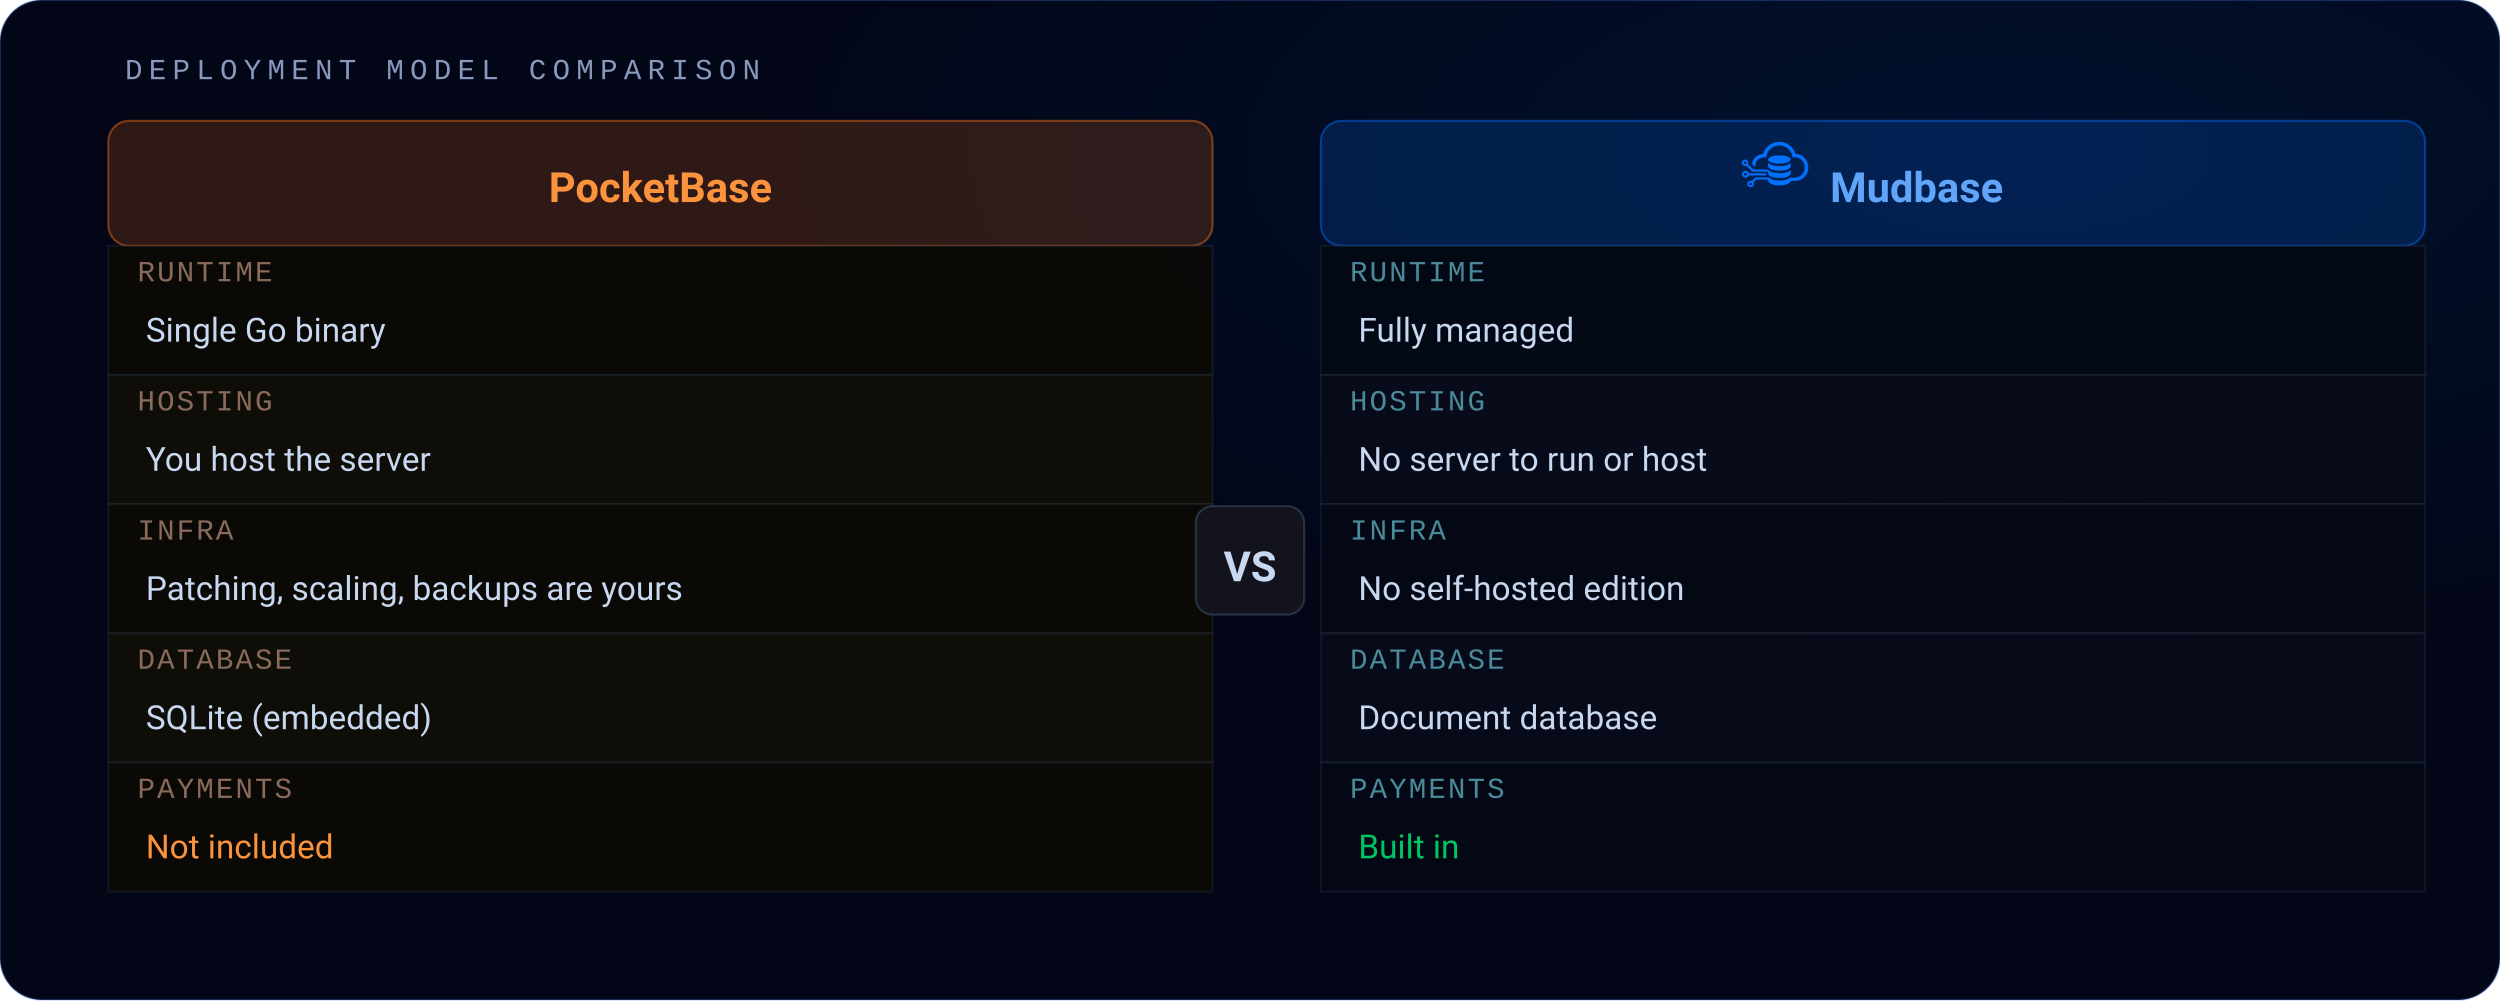
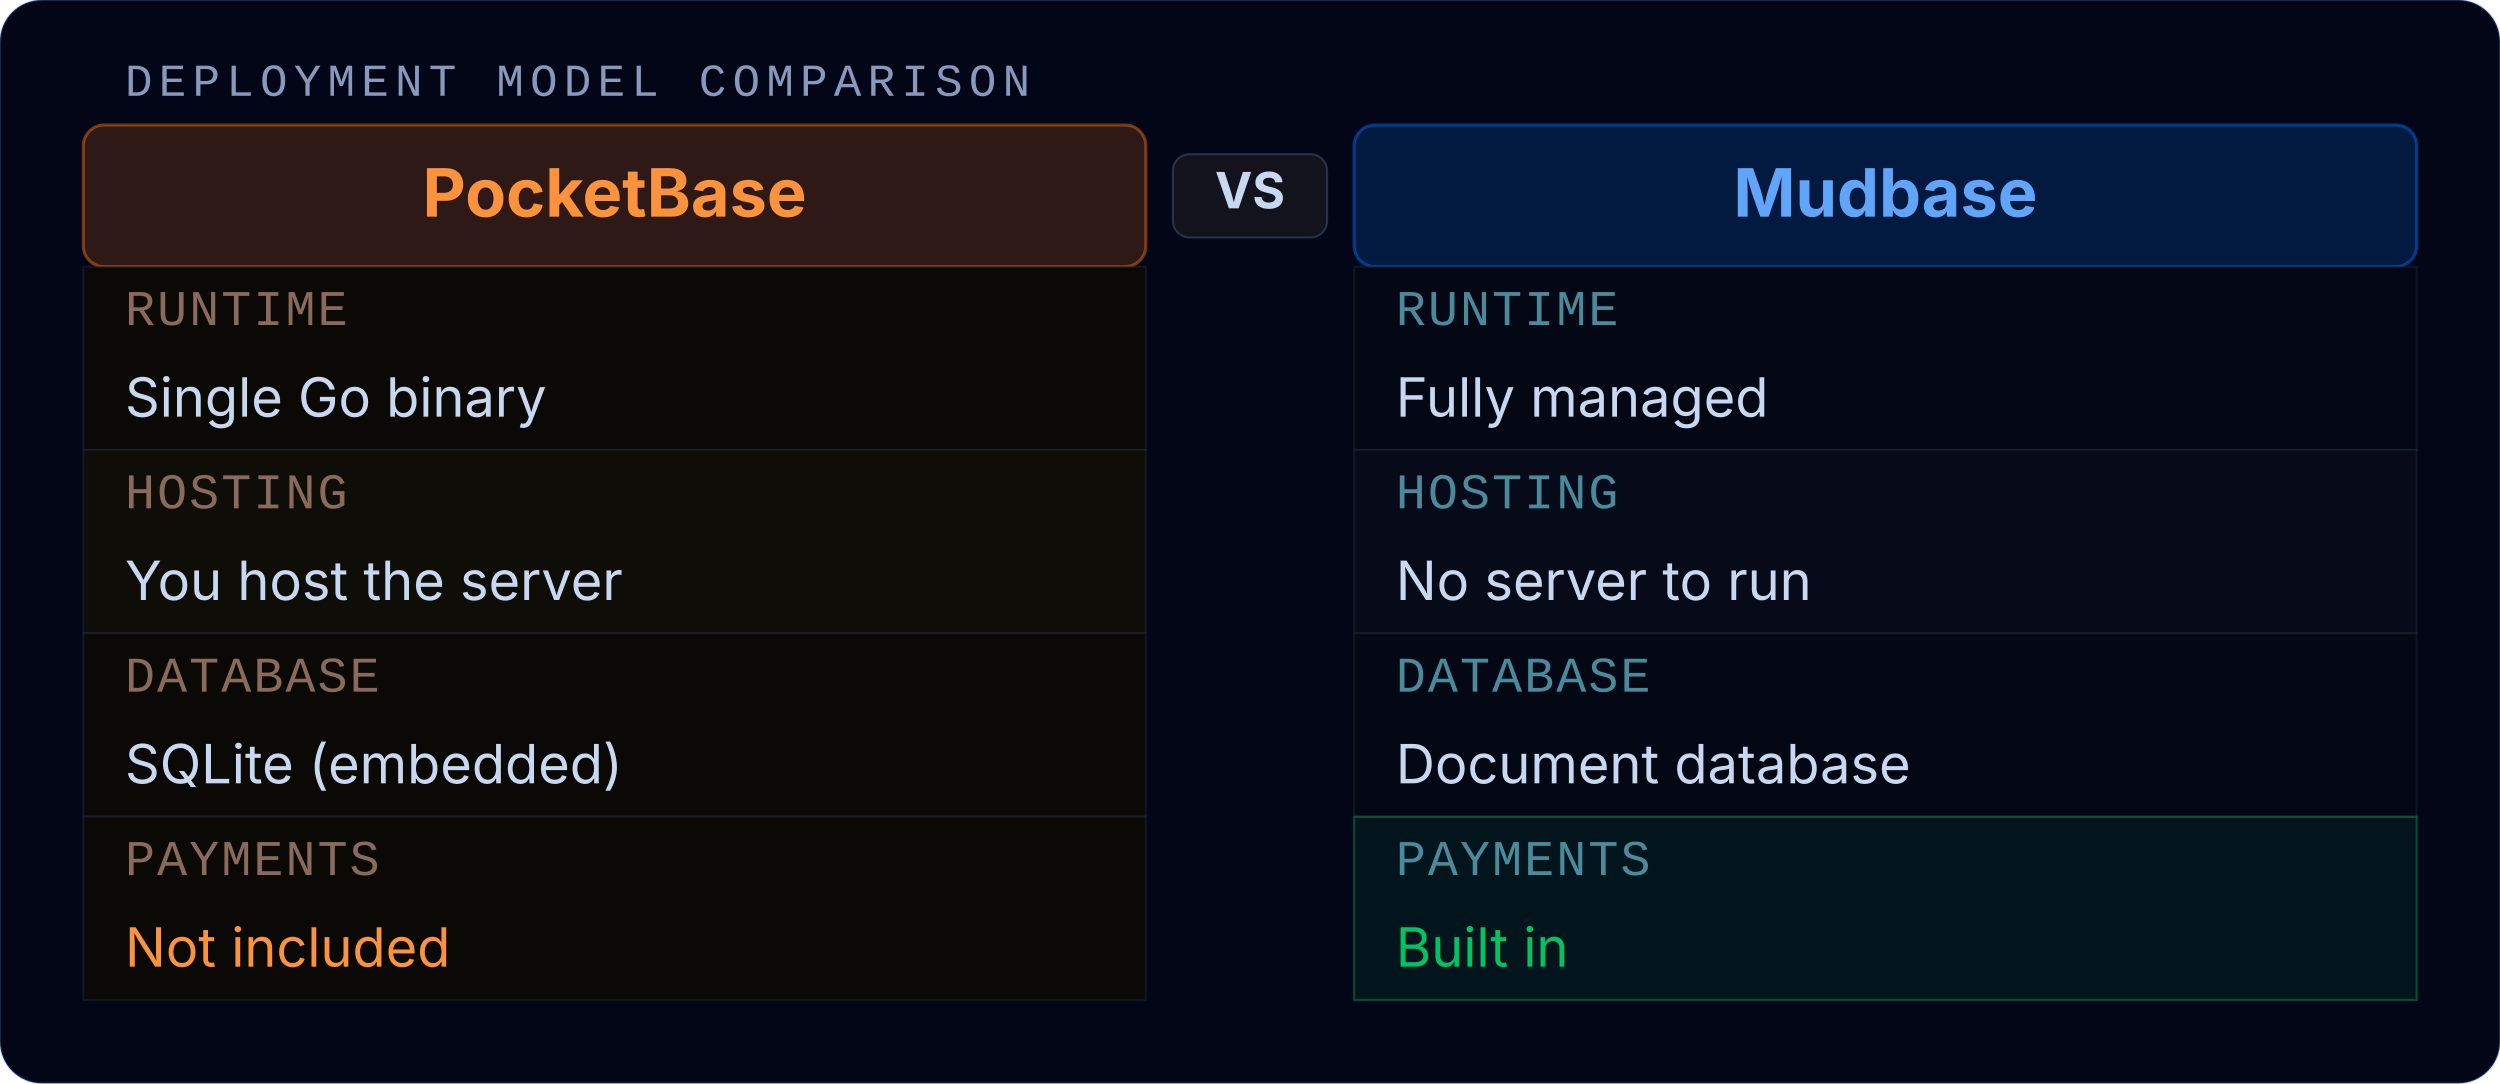
- <svg xmlns="http://www.w3.org/2000/svg" viewBox="0 0 1200 480" width="1200" height="480" role="img" aria-label="Deployment model comparison: PocketBase as a single self-hosted binary on one machine versus Mudbase as a managed multi-region cloud backend.">
-   <defs>
-     <symbol id="mb-glyph" viewBox="4 82 508 347">
-       <g fill="#0071FE" fill-rule="evenodd">
-         <path d="M511.62,279.59C511.56,281.50 511.89,285.08 511.26,289.63C510.63,294.18 509.09,302.10 507.84,306.90C506.58,311.70 505.05,315.18 503.74,318.43C502.43,321.68 501.91,322.98 499.97,326.41C498.03,329.85 494.04,336.13 492.10,339.04C490.15,341.95 490.18,341.72 488.30,343.87C486.43,346.01 483.48,349.33 480.83,351.89C478.18,354.45 475.80,356.71 472.40,359.22C469.01,361.72 463.77,364.96 460.47,366.91C457.18,368.86 455.50,369.65 452.63,370.94C449.75,372.23 447.02,373.44 443.22,374.66C439.42,375.88 435.64,377.32 429.83,378.26C424.02,379.20 416.66,379.98 408.36,380.31C400.07,380.63 385.09,379.98 380.04,380.23C374.99,380.47 378.73,380.88 378.07,381.76C377.41,382.64 376.98,384.08 376.08,385.51C375.18,386.95 373.85,388.96 372.68,390.37C371.51,391.78 370.36,392.82 369.04,393.98C367.72,395.13 366.65,396.05 364.74,397.30C362.83,398.56 359.62,400.41 357.57,401.51C355.53,402.61 355.27,402.81 352.45,403.89C349.63,404.97 345.03,406.70 340.65,407.97C336.27,409.23 330.12,410.69 326.17,411.49C322.21,412.28 320.52,412.36 316.92,412.74C313.33,413.11 308.67,413.55 304.58,413.74C300.49,413.94 296.70,413.90 292.38,413.89C288.05,413.88 282.97,413.88 278.64,413.68C274.30,413.48 269.71,413.04 266.37,412.69C263.02,412.35 262.55,412.41 258.58,411.61C254.62,410.80 246.61,408.95 242.58,407.86C238.54,406.77 237.18,406.19 234.37,405.07C231.56,403.94 228.11,402.35 225.71,401.10C223.31,399.86 221.69,398.81 219.97,397.59C218.25,396.37 216.77,395.06 215.40,393.78C214.04,392.50 212.97,391.47 211.78,389.90C210.60,388.34 209.06,386.25 208.28,384.40C207.51,382.56 207.45,381.17 207.11,378.81C206.78,376.45 206.62,371.84 206.30,370.26C205.99,368.68 205.79,369.54 205.22,369.34C204.65,369.14 216.51,369.04 202.87,369.05C189.23,369.06 137.76,369.29 123.37,369.39C108.99,369.48 118.02,369.51 116.55,369.63C115.08,369.74 115.28,369.72 114.54,370.10C113.80,370.48 113.15,370.94 112.09,371.91C111.04,372.87 111.13,372.69 108.22,375.91C105.30,379.12 96.91,388.28 94.61,391.17C92.31,394.06 94.09,391.81 94.44,393.26C94.78,394.71 96.26,398.10 96.68,399.88C97.11,401.66 97.08,402.30 96.99,403.94C96.89,405.57 96.65,407.70 96.11,409.67C95.56,411.64 94.74,413.99 93.72,415.78C92.70,417.57 91.07,419.23 89.99,420.43C88.91,421.62 88.66,421.96 87.26,422.94C85.85,423.93 82.85,425.66 81.54,426.35C80.23,427.04 80.77,426.88 79.40,427.09C78.03,427.30 75.50,427.59 73.34,427.62C71.17,427.65 68.03,427.47 66.42,427.27C64.81,427.07 65.13,427.10 63.66,426.40C62.19,425.71 59.24,424.24 57.58,423.10C55.93,421.97 54.94,420.90 53.72,419.60C52.50,418.29 51.35,417.34 50.27,415.29C49.19,413.25 47.84,409.37 47.24,407.32C46.64,405.28 46.50,404.94 46.66,403.02C46.82,401.10 47.62,397.75 48.21,395.78C48.81,393.80 49.27,392.69 50.22,391.15C51.16,389.61 52.74,387.78 53.86,386.55C54.99,385.32 55.45,384.83 56.95,383.76C58.45,382.70 61.47,380.93 62.87,380.19C64.28,379.45 63.51,379.53 65.39,379.32C67.26,379.12 71.44,378.89 74.11,378.97C76.78,379.05 79.93,379.75 81.40,379.82C82.86,379.88 82.22,379.82 82.92,379.36C83.63,378.91 82.05,380.80 85.64,377.08C89.23,373.35 100.48,360.82 104.45,357.01C108.42,353.21 92.00,354.95 109.44,354.25C126.88,353.55 192.09,352.93 209.10,352.83C226.11,352.74 209.91,352.64 211.50,353.69C213.08,354.75 216.45,357.62 218.64,359.17C220.83,360.73 222.41,361.77 224.66,363.03C226.91,364.28 229.01,365.38 232.13,366.68C235.25,367.98 240.40,369.91 243.37,370.82C246.33,371.73 248.21,371.70 249.92,372.14C251.64,372.57 251.71,372.94 253.64,373.42C255.57,373.91 257.07,374.41 261.52,375.05C265.96,375.69 274.93,376.81 280.30,377.25C285.67,377.69 288.93,377.76 293.75,377.71C298.57,377.66 303.89,377.42 309.24,376.93C314.60,376.45 320.30,375.84 325.87,374.81C331.44,373.78 338.10,372.06 342.68,370.75C347.27,369.43 350.35,368.16 353.37,366.93C356.39,365.70 358.41,364.66 360.81,363.38C363.22,362.09 366.17,360.34 367.79,359.23C369.42,358.13 369.34,357.61 370.57,356.75C371.79,355.90 368.63,354.40 375.16,354.09C381.68,353.78 402.82,354.89 409.72,354.90C416.62,354.90 413.16,354.68 416.55,354.11C419.95,353.55 426.20,352.57 430.09,351.53C433.98,350.48 437.01,349.09 439.89,347.83C442.77,346.56 445.09,345.26 447.36,343.93C449.64,342.59 451.70,341.14 453.52,339.83C455.34,338.53 456.31,337.89 458.29,336.10C460.26,334.30 463.56,331.01 465.38,329.06C467.20,327.11 467.94,326.12 469.21,324.40C470.49,322.67 471.72,320.91 473.03,318.72C474.34,316.52 475.73,314.19 477.06,311.24C478.38,308.30 479.74,305.72 480.97,301.03C482.19,296.34 483.83,288.11 484.41,283.10C484.99,278.09 485.09,276.21 484.46,270.99C483.84,265.77 481.93,256.53 480.65,251.79C479.37,247.05 477.93,245.03 476.76,242.55C475.59,240.08 474.89,238.98 473.64,236.92C472.39,234.86 470.56,232.02 469.26,230.18C467.96,228.34 467.60,227.80 465.83,225.86C464.06,223.92 461.69,221.12 458.64,218.55C455.59,215.97 450.66,212.45 447.52,210.42C444.38,208.39 442.60,207.63 439.80,206.38C437.01,205.14 434.58,203.96 430.74,202.95C426.91,201.93 422.98,200.82 416.79,200.28C410.61,199.74 397.85,199.89 393.63,199.71C389.42,199.52 392.06,199.51 391.51,199.17C390.97,198.84 390.68,198.34 390.34,197.72C390.01,197.09 389.91,197.57 389.51,195.43C389.11,193.29 388.41,187.50 387.93,184.88C387.45,182.25 387.44,182.23 386.63,179.68C385.82,177.14 384.15,172.31 383.08,169.61C382.01,166.91 381.47,165.84 380.22,163.47C378.97,161.10 376.88,157.48 375.57,155.36C374.27,153.25 373.58,152.38 372.40,150.79C371.22,149.20 370.33,147.88 368.50,145.81C366.67,143.74 363.95,140.80 361.43,138.38C358.91,135.96 356.13,133.45 353.40,131.29C350.66,129.13 347.67,127.11 345.02,125.42C342.37,123.74 340.03,122.49 337.50,121.18C334.98,119.88 333.77,119.04 329.87,117.57C325.97,116.10 319.46,113.61 314.08,112.35C308.71,111.10 301.89,110.48 297.64,110.05C293.39,109.62 293.00,109.46 288.57,109.77C284.14,110.07 275.09,111.27 271.07,111.88C267.05,112.49 266.99,112.70 264.48,113.41C261.96,114.13 259.09,114.99 256.00,116.19C252.90,117.38 248.92,119.10 245.90,120.58C242.88,122.06 239.92,123.88 237.88,125.07C235.85,126.26 236.00,126.02 233.68,127.74C231.36,129.47 227.52,132.12 223.97,135.41C220.42,138.69 215.59,143.53 212.37,147.43C209.14,151.33 206.57,155.67 204.63,158.82C202.70,161.97 202.10,163.32 200.77,166.33C199.44,169.33 197.92,172.65 196.66,176.84C195.39,181.04 193.90,188.11 193.19,191.51C192.49,194.90 192.71,195.96 192.41,197.22C192.11,198.48 191.96,198.63 191.39,199.07C190.81,199.52 191.64,199.71 188.95,199.89C186.26,200.07 180.13,199.77 175.24,200.17C170.35,200.57 164.39,201.27 159.61,202.30C154.82,203.33 150.13,204.98 146.53,206.35C142.94,207.71 140.29,209.25 138.06,210.50C135.83,211.75 134.58,212.85 133.17,213.86C131.76,214.87 131.18,215.13 129.61,216.55C128.05,217.97 125.75,220.10 123.80,222.37C121.86,224.63 119.58,227.63 117.94,230.13C116.29,232.63 115.15,234.74 113.93,237.36C112.70,239.99 111.62,242.01 110.56,245.87C109.50,249.73 108.22,255.78 107.59,260.53C106.97,265.29 107.05,271.98 106.82,274.39C106.60,276.79 106.49,274.89 106.23,274.97C105.98,275.06 105.82,275.25 105.26,274.91C104.71,274.57 104.81,275.00 102.89,272.92C100.97,270.84 96.77,265.69 93.77,262.42C90.77,259.15 86.58,255.21 84.88,253.30C83.19,251.40 83.87,251.72 83.59,250.98C83.30,250.24 83.05,250.40 83.17,248.87C83.29,247.33 83.52,244.91 84.30,241.74C85.09,238.57 86.67,233.21 87.90,229.84C89.14,226.47 90.51,223.87 91.71,221.53C92.91,219.19 93.66,217.97 95.11,215.80C96.57,213.63 98.64,210.75 100.44,208.50C102.24,206.26 103.62,204.58 105.89,202.33C108.17,200.08 111.91,196.83 114.07,195.01C116.23,193.18 116.15,193.13 118.84,191.40C121.53,189.68 126.97,186.39 130.22,184.66C133.47,182.93 134.88,182.30 138.35,181.04C141.81,179.77 147.77,177.98 151.01,177.08C154.25,176.17 155.41,175.98 157.79,175.61C160.17,175.24 163.69,175.13 165.29,174.86C166.89,174.58 166.82,174.41 167.40,173.96C167.98,173.52 168.31,173.33 168.76,172.19C169.20,171.06 169.42,168.90 170.07,167.14C170.73,165.38 172.05,163.20 172.69,161.63C173.33,160.06 172.44,160.80 173.92,157.73C175.40,154.67 178.94,147.57 181.56,143.25C184.17,138.92 186.44,135.73 189.61,131.79C192.77,127.86 196.73,123.42 200.55,119.61C204.37,115.80 208.60,112.06 212.52,108.96C216.44,105.85 219.98,103.44 224.05,100.99C228.11,98.53 233.28,95.96 236.90,94.22C240.53,92.47 242.47,91.72 245.80,90.49C249.13,89.25 251.79,88.04 256.87,86.81C261.96,85.58 271.83,83.82 276.32,83.13C280.80,82.43 279.23,82.68 283.80,82.63C288.36,82.59 297.85,82.40 303.70,82.86C309.55,83.33 315.24,84.76 318.89,85.42C322.54,86.08 322.62,85.99 325.60,86.84C328.58,87.69 333.49,89.30 336.78,90.53C340.07,91.76 341.89,92.50 345.34,94.22C348.79,95.94 353.59,98.45 357.48,100.83C361.37,103.21 364.46,105.11 368.68,108.50C372.91,111.90 379.18,117.64 382.83,121.23C386.49,124.82 388.12,127.00 390.62,130.07C393.11,133.14 395.25,135.66 397.79,139.64C400.33,143.62 403.89,150.18 405.86,153.95C407.83,157.73 408.58,159.52 409.64,162.30C410.69,165.08 411.53,168.91 412.18,170.63C412.84,172.35 413.04,172.13 413.58,172.60C414.13,173.08 412.63,172.99 415.47,173.47C418.30,173.94 427.01,174.89 430.60,175.46C434.19,176.04 434.57,176.22 437.01,176.93C439.45,177.63 442.35,178.56 445.25,179.69C448.15,180.81 451.68,182.36 454.39,183.67C457.09,184.99 459.11,186.14 461.48,187.58C463.85,189.03 466.05,190.47 468.59,192.35C471.12,194.23 474.05,196.49 476.69,198.88C479.32,201.26 482.46,204.54 484.42,206.65C486.37,208.75 486.50,208.92 488.43,211.51C490.37,214.09 494.11,219.20 496.03,222.16C497.95,225.11 498.66,226.65 499.96,229.23C501.26,231.80 502.56,234.44 503.83,237.61C505.09,240.78 506.57,244.81 507.54,248.28C508.51,251.74 509.01,255.13 509.65,258.41C510.29,261.70 511.05,264.73 511.38,268.01C511.70,271.29 511.58,276.19 511.62,278.12C511.66,280.05 511.67,277.67 511.62,279.59ZM290.95,357.63C288.98,357.60 285.00,357.84 279.27,357.44C273.55,357.04 263.08,356.19 256.59,355.22C250.11,354.24 244.79,352.83 240.34,351.60C235.89,350.36 232.89,349.07 229.88,347.81C226.87,346.55 224.55,345.33 222.27,344.05C219.98,342.77 217.84,341.37 216.17,340.14C214.51,338.91 213.60,338.15 212.27,336.67C210.94,335.19 209.20,333.41 208.18,331.26C207.16,329.11 206.55,327.12 206.15,323.79C205.75,320.46 205.95,313.55 205.79,311.27C205.64,308.99 205.51,310.38 205.23,310.09C204.94,309.79 220.05,309.62 204.07,309.49C188.10,309.36 128.13,309.38 109.38,309.29C90.63,309.20 95.26,309.09 91.57,308.97C87.89,308.84 88.62,308.78 87.27,308.54C85.93,308.30 84.82,308.35 83.51,307.55C82.21,306.75 82.15,306.58 79.43,303.76C76.71,300.94 73.57,296.93 67.17,290.64C60.78,284.35 45.76,270.25 41.04,266.02C36.32,261.80 40.69,265.31 38.87,265.29C37.05,265.27 32.80,265.92 30.13,265.91C27.46,265.89 25.33,266.00 22.86,265.20C20.39,264.41 17.15,262.33 15.30,261.13C13.46,259.94 12.93,259.28 11.78,258.03C10.63,256.79 9.39,255.44 8.40,253.67C7.40,251.89 6.34,249.14 5.80,247.38C5.27,245.63 5.22,244.87 5.18,243.12C5.14,241.37 5.05,239.12 5.57,236.88C6.09,234.65 7.22,231.70 8.29,229.73C9.36,227.76 10.67,226.44 12.01,225.07C13.34,223.70 14.38,222.67 16.31,221.50C18.25,220.33 21.53,218.76 23.63,218.07C25.73,217.38 27.19,217.46 28.91,217.38C30.63,217.30 32.47,217.39 33.96,217.60C35.46,217.82 36.19,217.98 37.88,218.68C39.57,219.39 42.24,220.58 44.10,221.84C45.96,223.10 47.72,224.78 49.06,226.26C50.39,227.73 51.34,229.18 52.13,230.69C52.92,232.19 53.43,233.22 53.79,235.27C54.16,237.32 54.29,240.92 54.30,242.99C54.31,245.06 54.13,246.09 53.86,247.67C53.58,249.24 52.76,251.31 52.67,252.43C52.58,253.55 48.42,249.48 53.30,254.38C58.18,259.29 75.67,275.63 81.96,281.85C88.25,288.08 89.19,289.93 91.06,291.76C92.92,293.58 74.24,292.59 93.14,292.80C112.04,293.00 185.51,292.75 204.44,292.98C223.38,293.21 205.58,293.09 206.75,294.18C207.93,295.28 209.91,297.97 211.50,299.56C213.10,301.15 213.62,301.98 216.34,303.72C219.06,305.46 224.31,308.33 227.82,309.99C231.32,311.65 232.14,312.19 237.38,313.68C242.61,315.18 252.61,317.75 259.23,318.96C265.85,320.18 272.97,320.59 277.10,320.97C281.22,321.35 279.78,321.19 283.98,321.24C288.18,321.29 297.98,321.32 302.30,321.25C306.63,321.17 305.92,321.17 309.95,320.78C313.98,320.39 320.73,319.87 326.48,318.91C332.23,317.95 339.56,316.33 344.46,315.02C349.36,313.71 352.66,312.34 355.86,311.05C359.06,309.75 360.98,308.81 363.68,307.24C366.38,305.67 370.06,303.11 372.06,301.63C374.06,300.15 374.85,298.94 375.67,298.36C376.50,297.79 377.03,298.17 377.03,298.17C377.03,298.17 377.71,297.06 377.83,300.26C377.95,303.46 377.94,312.88 377.76,317.37C377.59,321.86 377.20,325.00 376.77,327.21C376.34,329.42 375.85,329.46 375.17,330.61C374.48,331.75 374.28,332.43 372.65,334.09C371.03,335.76 367.48,338.94 365.41,340.59C363.33,342.25 362.35,342.85 360.20,344.01C358.05,345.17 355.82,346.26 352.51,347.58C349.20,348.89 345.26,350.56 340.35,351.91C335.43,353.27 331.24,354.76 323.02,355.71C314.81,356.66 296.41,357.31 291.06,357.63C285.72,357.95 292.91,357.66 290.95,357.63ZM296.07,247.75C294.61,247.75 292.93,248.04 287.41,247.77C281.88,247.51 270.00,246.92 262.92,246.15C255.84,245.38 249.87,244.17 244.92,243.14C239.97,242.11 237.25,241.32 233.23,239.96C229.21,238.60 223.79,236.37 220.81,235.00C217.83,233.63 216.95,232.84 215.33,231.73C213.72,230.62 212.27,229.40 211.10,228.33C209.94,227.27 209.16,226.42 208.34,225.35C207.52,224.27 206.78,223.14 206.19,221.87C205.60,220.61 205.02,218.78 204.81,217.76C204.61,216.74 204.67,216.71 204.94,215.75C205.21,214.79 205.82,213.14 206.42,211.98C207.01,210.83 207.49,210.03 208.51,208.82C209.52,207.60 210.48,206.31 212.51,204.70C214.54,203.08 217.81,200.72 220.68,199.12C223.56,197.52 226.41,196.36 229.77,195.08C233.13,193.79 236.34,192.57 240.84,191.41C245.35,190.24 252.09,188.88 256.78,188.10C261.48,187.31 263.76,187.04 269.01,186.69C274.26,186.33 283.12,186.09 288.26,185.97C293.40,185.85 294.23,185.83 299.86,185.99C305.48,186.14 316.70,186.48 322.03,186.91C327.36,187.35 328.06,187.81 331.86,188.58C335.65,189.35 340.67,190.31 344.79,191.52C348.92,192.73 353.52,194.58 356.59,195.85C359.66,197.11 361.21,197.98 363.20,199.11C365.19,200.24 366.93,201.38 368.55,202.64C370.16,203.90 371.64,205.24 372.90,206.67C374.15,208.10 375.39,209.96 376.09,211.23C376.78,212.49 376.90,213.14 377.07,214.24C377.25,215.34 377.22,216.77 377.14,217.83C377.05,218.89 377.41,219.08 376.56,220.62C375.71,222.17 373.87,225.14 372.04,227.10C370.20,229.06 367.48,231.00 365.56,232.37C363.64,233.74 362.52,234.32 360.51,235.32C358.50,236.33 356.88,237.18 353.47,238.41C350.06,239.64 345.00,241.48 340.04,242.73C335.08,243.98 328.59,245.19 323.73,245.91C318.86,246.64 315.45,246.77 310.86,247.07C306.27,247.38 298.65,247.63 296.19,247.75C293.72,247.86 297.54,247.74 296.07,247.75ZM297.08,301.75C294.14,301.70 286.18,301.86 279.56,301.48C272.94,301.10 264.12,300.44 257.37,299.44C250.62,298.45 243.81,296.75 239.04,295.52C234.28,294.28 231.95,293.30 228.78,292.03C225.61,290.76 222.65,289.47 220.03,287.91C217.40,286.35 214.60,283.94 213.04,282.65C211.48,281.36 211.49,281.14 210.67,280.15C209.84,279.16 208.79,278.04 208.09,276.72C207.40,275.39 206.86,274.24 206.48,272.21C206.10,270.17 205.92,268.93 205.82,264.50C205.71,260.07 205.81,249.11 205.86,245.65C205.91,242.18 205.93,244.12 206.12,243.69C206.32,243.25 207.00,243.05 207.00,243.05C207.00,243.05 208.45,243.68 209.30,244.38C210.16,245.09 211.03,246.31 212.15,247.29C213.27,248.28 214.36,249.20 216.02,250.30C217.67,251.39 219.69,252.63 222.09,253.84C224.50,255.06 227.15,256.33 230.47,257.59C233.79,258.85 236.90,260.12 242.03,261.41C247.15,262.70 254.94,264.41 261.22,265.34C267.49,266.26 274.53,266.66 279.69,266.98C284.84,267.31 287.81,267.28 292.13,267.27C296.45,267.26 300.46,267.22 305.61,266.92C310.76,266.61 316.79,266.39 323.02,265.45C329.25,264.52 337.90,262.63 343.00,261.31C348.10,260.00 350.54,258.81 353.62,257.56C356.71,256.32 359.08,255.15 361.52,253.83C363.96,252.52 366.44,250.91 368.26,249.69C370.08,248.48 371.33,247.50 372.46,246.52C373.58,245.54 374.33,244.31 375.01,243.83C375.70,243.34 376.59,243.61 376.59,243.61C376.59,243.61 377.17,241.84 377.29,246.01C377.40,250.17 377.34,264.17 377.27,268.61C377.19,273.05 377.17,271.39 376.84,272.65C376.50,273.91 375.99,274.95 375.26,276.20C374.53,277.45 373.57,278.86 372.46,280.14C371.34,281.43 369.80,282.84 368.58,283.89C367.36,284.94 367.46,285.10 365.13,286.44C362.80,287.78 357.38,290.61 354.60,291.91C351.82,293.22 350.23,293.61 348.44,294.25C346.65,294.89 346.29,295.14 343.84,295.78C341.40,296.42 336.80,297.42 333.77,298.08C330.73,298.73 331.75,299.10 325.65,299.71C319.56,300.32 301.96,301.41 297.19,301.75C292.43,302.09 300.02,301.79 297.08,301.75ZM34.44,355.01C33.73,355.01 31.85,355.19 30.32,354.99C28.80,354.79 26.97,354.33 25.27,353.79C23.58,353.25 21.83,352.69 20.17,351.76C18.52,350.83 16.74,349.40 15.36,348.20C13.98,347.00 12.99,346.01 11.88,344.56C10.76,343.12 9.52,341.81 8.64,339.55C7.76,337.28 6.93,333.10 6.58,330.98C6.23,328.87 6.29,328.72 6.54,326.85C6.78,324.97 7.56,321.47 8.06,319.75C8.56,318.02 8.84,317.65 9.54,316.47C10.23,315.30 11.08,314.00 12.23,312.67C13.39,311.35 14.72,309.84 16.47,308.53C18.21,307.22 20.51,305.64 22.73,304.79C24.94,303.94 27.67,303.66 29.73,303.42C31.79,303.18 33.17,303.23 35.08,303.37C36.98,303.52 38.92,303.46 41.17,304.27C43.42,305.08 46.60,306.88 48.58,308.23C50.56,309.59 51.84,310.99 53.06,312.38C54.28,313.76 55.07,315.12 55.89,316.55C56.71,317.98 57.41,320.09 57.98,320.96C58.55,321.83 38.15,321.48 59.31,321.76C80.48,322.03 163.56,322.39 184.96,322.62C206.35,322.85 186.97,322.88 187.69,323.12C188.41,323.36 188.82,323.57 189.27,324.04C189.71,324.51 190.10,325.19 190.37,325.94C190.64,326.69 190.84,327.36 190.91,328.53C190.99,329.71 190.96,331.79 190.82,333.00C190.69,334.22 190.47,335.16 190.13,335.82C189.79,336.48 189.52,336.63 188.77,336.95C188.01,337.28 207.16,337.58 185.60,337.77C164.04,337.96 80.71,337.90 59.43,338.10C38.14,338.29 59.13,337.42 57.89,338.95C56.64,340.47 53.84,345.15 51.94,347.25C50.04,349.35 48.34,350.45 46.48,351.54C44.62,352.64 42.76,353.26 40.77,353.84C38.79,354.41 35.61,354.80 34.55,354.99C33.49,355.19 35.14,355.01 34.44,355.01ZM33.03,339.47C33.77,339.23 36.04,338.79 37.36,338.05C38.69,337.31 40.16,336.03 40.98,335.05C41.81,334.06 42.05,333.41 42.31,332.12C42.57,330.83 42.64,328.68 42.53,327.29C42.42,325.90 42.42,325.00 41.66,323.77C40.91,322.55 39.27,320.80 38.00,319.94C36.74,319.08 35.22,318.85 34.07,318.62C32.93,318.39 32.26,318.37 31.12,318.56C29.98,318.76 28.43,319.04 27.22,319.79C26.02,320.54 24.59,322.20 23.88,323.07C23.16,323.94 23.24,323.96 22.94,325.00C22.64,326.05 22.06,327.86 22.10,329.33C22.14,330.81 22.71,332.69 23.19,333.87C23.68,335.05 24.14,335.63 25.03,336.41C25.91,337.19 27.46,338.06 28.49,338.57C29.52,339.08 30.49,339.31 31.23,339.46C31.97,339.61 32.62,339.49 32.92,339.49C33.22,339.49 32.29,339.71 33.03,339.47ZM71.97,413.22C72.43,413.13 73.59,413.08 74.62,412.69C75.66,412.30 77.16,411.72 78.18,410.87C79.20,410.01 80.10,408.76 80.74,407.55C81.38,406.35 82.06,405.06 82.03,403.64C82.00,402.22 81.20,400.40 80.53,399.03C79.87,397.66 78.98,396.23 78.04,395.40C77.10,394.57 76.00,394.33 74.89,394.05C73.78,393.77 72.53,393.67 71.38,393.71C70.24,393.76 68.95,394.02 68.00,394.32C67.06,394.62 66.61,394.55 65.70,395.51C64.78,396.47 63.17,398.76 62.52,400.09C61.88,401.42 61.69,402.23 61.81,403.49C61.93,404.76 62.60,406.42 63.26,407.68C63.92,408.94 64.77,410.21 65.75,411.06C66.74,411.91 68.15,412.41 69.17,412.77C70.18,413.13 71.40,413.14 71.87,413.22C72.33,413.29 71.51,413.30 71.97,413.22ZM31.31,251.34C31.99,251.12 34.24,250.57 35.31,250.00C36.38,249.42 36.98,248.89 37.71,247.90C38.45,246.90 39.33,245.11 39.72,244.04C40.12,242.96 40.27,242.60 40.09,241.44C39.91,240.27 39.31,238.33 38.62,237.07C37.93,235.81 36.83,234.61 35.95,233.86C35.07,233.12 34.36,232.86 33.35,232.58C32.34,232.30 31.15,232.14 29.89,232.19C28.64,232.24 26.84,232.55 25.83,232.89C24.81,233.23 24.56,233.44 23.80,234.23C23.03,235.03 21.84,236.34 21.23,237.67C20.62,239.00 20.12,240.84 20.14,242.21C20.15,243.57 20.65,244.67 21.32,245.87C21.99,247.06 23.12,248.54 24.17,249.40C25.21,250.25 26.41,250.65 27.58,250.98C28.76,251.30 30.58,251.29 31.20,251.35C31.82,251.41 30.62,251.57 31.31,251.34Z" />
-       </g>
-     </symbol>
-     <marker id="arrow-blue" markerWidth="8" markerHeight="6" refX="7" refY="3" orient="auto">
-       <polygon points="0 0, 8 3, 0 6" fill="#0071FE" />
-     </marker>
-     <marker id="arrow-muted" markerWidth="8" markerHeight="6" refX="7" refY="3" orient="auto">
-       <polygon points="0 0, 8 3, 0 6" fill="#6E8AA8" />
-     </marker>
-     <marker id="arrow-green" markerWidth="8" markerHeight="6" refX="7" refY="3" orient="auto">
-       <polygon points="0 0, 8 3, 0 6" fill="#00C464" />
-     </marker>
-     <marker id="arrow-purple" markerWidth="8" markerHeight="6" refX="7" refY="3" orient="auto">
-       <polygon points="0 0, 8 3, 0 6" fill="#6E5BFF" />
-     </marker>
-     <marker id="arrow-orange" markerWidth="8" markerHeight="6" refX="7" refY="3" orient="auto">
-       <polygon points="0 0, 8 3, 0 6" fill="#F97316" />
-     </marker>
-   </defs>
-   <radialGradient id="bg-glow" cx="80%" cy="15%" r="50%" gradientUnits="objectBoundingBox">
-     <stop offset="0%" stop-color="#0071FE" stop-opacity="0.10" />
-     <stop offset="100%" stop-color="#0071FE" stop-opacity="0" />
-   </radialGradient>
-   <rect width="1200" height="480" rx="20" fill="#020617" />
-   <rect width="1200" height="480" rx="20" fill="url(#bg-glow)" />
-   <rect width="1200" height="480" rx="20" fill="none" stroke="rgba(90,140,255,0.25)" stroke-width="1" />
-   <text x="60" y="38" font-family="'Courier New', Courier, monospace" font-size="14" fill="#8899BB" letter-spacing="3" text-anchor="start">DEPLOYMENT MODEL COMPARISON</text>
-   <rect x="52" y="58" width="530" height="60" rx="10" fill="rgba(249,115,22,0.18)" stroke="rgba(249,115,22,0.45)" stroke-width="1" />
-   <text x="317" y="97" font-family="system-ui, -apple-system, 'Segoe UI', Roboto, 'Helvetica Neue', Arial, sans-serif" font-size="20" font-weight="700" fill="#FB923C" text-anchor="middle">PocketBase</text>
-   <rect x="634" y="58" width="530" height="60" rx="10" fill="rgba(0,113,254,0.18)" stroke="rgba(0,113,254,0.45)" stroke-width="1" />
-   <use href="#mb-glyph" x="836" y="68" width="32" height="22" />
-   <text x="920" y="97" font-family="system-ui, -apple-system, 'Segoe UI', Roboto, 'Helvetica Neue', Arial, sans-serif" font-size="20" font-weight="700" fill="#60A5FA" text-anchor="middle">Mudbase</text>
-   <rect x="52" y="118" width="530" height="62" fill="rgba(12,10,4,0.88)" stroke="rgba(55,74,98,0.22)" stroke-width="1" />
-   <rect x="634" y="118" width="530" height="62" fill="rgba(4,8,20,0.88)" stroke="rgba(55,74,98,0.22)" stroke-width="1" />
-   <text x="66" y="135" font-family="'Courier New', Courier, monospace" font-size="14" fill="#8A6A5A" text-anchor="start" letter-spacing="1">RUNTIME</text>
-   <text x="648" y="135" font-family="'Courier New', Courier, monospace" font-size="14" fill="#4a8a9a" text-anchor="start" letter-spacing="1">RUNTIME</text>
-   <text x="70" y="164" font-family="system-ui, -apple-system, 'Segoe UI', Roboto, 'Helvetica Neue', Arial, sans-serif" font-size="16" font-weight="400" fill="#C8D8F0" text-anchor="start">Single Go binary</text>
-   <text x="652" y="164" font-family="system-ui, -apple-system, 'Segoe UI', Roboto, 'Helvetica Neue', Arial, sans-serif" font-size="16" font-weight="400" fill="#C8D8F0" text-anchor="start">Fully managed</text>
-   <rect x="52" y="180" width="530" height="62" fill="rgba(16,14,6,0.88)" stroke="rgba(55,74,98,0.22)" stroke-width="1" />
-   <rect x="634" y="180" width="530" height="62" fill="rgba(8,12,26,0.88)" stroke="rgba(55,74,98,0.22)" stroke-width="1" />
-   <text x="66" y="197" font-family="'Courier New', Courier, monospace" font-size="14" fill="#8A6A5A" text-anchor="start" letter-spacing="1">HOSTING</text>
-   <text x="648" y="197" font-family="'Courier New', Courier, monospace" font-size="14" fill="#4a8a9a" text-anchor="start" letter-spacing="1">HOSTING</text>
-   <text x="70" y="226" font-family="system-ui, -apple-system, 'Segoe UI', Roboto, 'Helvetica Neue', Arial, sans-serif" font-size="16" font-weight="400" fill="#C8D8F0" text-anchor="start">You host the server</text>
-   <text x="652" y="226" font-family="system-ui, -apple-system, 'Segoe UI', Roboto, 'Helvetica Neue', Arial, sans-serif" font-size="16" font-weight="400" fill="#C8D8F0" text-anchor="start">No server to run or host</text>
-   <rect x="52" y="242" width="530" height="62" fill="rgba(12,10,4,0.88)" stroke="rgba(55,74,98,0.22)" stroke-width="1" />
-   <rect x="634" y="242" width="530" height="62" fill="rgba(4,8,20,0.88)" stroke="rgba(55,74,98,0.22)" stroke-width="1" />
-   <text x="66" y="259" font-family="'Courier New', Courier, monospace" font-size="14" fill="#8A6A5A" text-anchor="start" letter-spacing="1">INFRA</text>
-   <text x="648" y="259" font-family="'Courier New', Courier, monospace" font-size="14" fill="#4a8a9a" text-anchor="start" letter-spacing="1">INFRA</text>
-   <text x="70" y="288" font-family="system-ui, -apple-system, 'Segoe UI', Roboto, 'Helvetica Neue', Arial, sans-serif" font-size="16" font-weight="400" fill="#C8D8F0" text-anchor="start">Patching, scaling, backups are yours</text>
-   <text x="652" y="288" font-family="system-ui, -apple-system, 'Segoe UI', Roboto, 'Helvetica Neue', Arial, sans-serif" font-size="16" font-weight="400" fill="#C8D8F0" text-anchor="start">No self-hosted edition</text>
-   <rect x="52" y="304" width="530" height="62" fill="rgba(16,14,6,0.88)" stroke="rgba(55,74,98,0.22)" stroke-width="1" />
-   <rect x="634" y="304" width="530" height="62" fill="rgba(8,12,26,0.88)" stroke="rgba(55,74,98,0.22)" stroke-width="1" />
-   <text x="66" y="321" font-family="'Courier New', Courier, monospace" font-size="14" fill="#8A6A5A" text-anchor="start" letter-spacing="1">DATABASE</text>
-   <text x="648" y="321" font-family="'Courier New', Courier, monospace" font-size="14" fill="#4a8a9a" text-anchor="start" letter-spacing="1">DATABASE</text>
-   <text x="70" y="350" font-family="system-ui, -apple-system, 'Segoe UI', Roboto, 'Helvetica Neue', Arial, sans-serif" font-size="16" font-weight="400" fill="#C8D8F0" text-anchor="start">SQLite (embedded)</text>
-   <text x="652" y="350" font-family="system-ui, -apple-system, 'Segoe UI', Roboto, 'Helvetica Neue', Arial, sans-serif" font-size="16" font-weight="400" fill="#C8D8F0" text-anchor="start">Document database</text>
-   <rect x="52" y="366" width="530" height="62" fill="rgba(12,10,4,0.88)" stroke="rgba(55,74,98,0.22)" stroke-width="1" />
-   <rect x="634" y="366" width="530" height="62" fill="rgba(4,8,20,0.88)" stroke="rgba(55,74,98,0.22)" stroke-width="1" />
-   <text x="66" y="383" font-family="'Courier New', Courier, monospace" font-size="14" fill="#8A6A5A" text-anchor="start" letter-spacing="1">PAYMENTS</text>
-   <text x="648" y="383" font-family="'Courier New', Courier, monospace" font-size="14" fill="#4a8a9a" text-anchor="start" letter-spacing="1">PAYMENTS</text>
-   <text x="70" y="412" font-family="system-ui, -apple-system, 'Segoe UI', Roboto, 'Helvetica Neue', Arial, sans-serif" font-size="16" font-weight="400" fill="#FB923C" text-anchor="start">Not included</text>
-   <text x="652" y="412" font-family="system-ui, -apple-system, 'Segoe UI', Roboto, 'Helvetica Neue', Arial, sans-serif" font-size="16" font-weight="400" fill="#00C464" text-anchor="start">Built in</text>
-   <rect x="574" y="243" width="52" height="52" rx="8" fill="rgba(20,20,30,0.96)" stroke="rgba(55,74,98,0.62)" stroke-width="1" />
-   <text x="600" y="279" font-family="system-ui, -apple-system, 'Segoe UI', Roboto, 'Helvetica Neue', Arial, sans-serif" font-size="20" font-weight="700" fill="#C8D8F0" text-anchor="middle">VS</text>
+ <svg xmlns="http://www.w3.org/2000/svg" viewBox="0 0 1200 520" width="1200" height="520" role="img" aria-label="PocketBase versus Mudbase: runtime, hosting, database, and payments comparison.">
+   <rect width="1200" height="520" rx="20" fill="#020617" />
+   <rect width="1200" height="520" rx="20" fill="none" stroke="rgba(90,140,255,0.25)" stroke-width="1" />
+   <text x="60" y="46" font-family="'Courier New', Courier, monospace" font-size="22" fill="#8899BB" letter-spacing="3">DEPLOYMENT MODEL COMPARISON</text>
+   <rect x="40" y="60" width="510" height="68" rx="10" fill="rgba(249,115,22,0.18)" stroke="rgba(249,115,22,0.45)" stroke-width="1.5" />
+   <text x="295" y="104" font-family="system-ui,-apple-system,sans-serif" font-size="32" font-weight="700" fill="#FB923C" text-anchor="middle">PocketBase</text>
+   <rect x="563" y="74" width="74" height="40" rx="8" fill="rgba(20,20,30,0.96)" stroke="rgba(55,74,98,0.62)" stroke-width="1" />
+   <text x="600" y="100" font-family="system-ui,-apple-system,sans-serif" font-size="24" font-weight="700" fill="#C8D8F0" text-anchor="middle">VS</text>
+   <rect x="650" y="60" width="510" height="68" rx="10" fill="rgba(0,113,254,0.18)" stroke="rgba(0,113,254,0.45)" stroke-width="1.5" />
+   <text x="905" y="104" font-family="system-ui,-apple-system,sans-serif" font-size="32" font-weight="700" fill="#60A5FA" text-anchor="middle">Mudbase</text>
+   <rect x="40" y="128" width="510" height="88" fill="rgba(12,10,4,0.88)" stroke="rgba(55,74,98,0.22)" stroke-width="1" />
+   <rect x="650" y="128" width="510" height="88" fill="rgba(4,8,20,0.88)" stroke="rgba(55,74,98,0.22)" stroke-width="1" />
+   <text x="60" y="156" font-family="'Courier New',Courier,monospace" font-size="24" fill="#8A6A5A" letter-spacing="1">RUNTIME</text>
+   <text x="670" y="156" font-family="'Courier New',Courier,monospace" font-size="24" fill="#4a8a9a" letter-spacing="1">RUNTIME</text>
+   <text x="60" y="200" font-family="system-ui,-apple-system,sans-serif" font-size="26" fill="#C8D8F0">Single Go binary</text>
+   <text x="670" y="200" font-family="system-ui,-apple-system,sans-serif" font-size="26" fill="#C8D8F0">Fully managed</text>
+   <rect x="40" y="216" width="510" height="88" fill="rgba(16,14,6,0.88)" stroke="rgba(55,74,98,0.22)" stroke-width="1" />
+   <rect x="650" y="216" width="510" height="88" fill="rgba(8,12,26,0.88)" stroke="rgba(55,74,98,0.22)" stroke-width="1" />
+   <text x="60" y="244" font-family="'Courier New',Courier,monospace" font-size="24" fill="#8A6A5A" letter-spacing="1">HOSTING</text>
+   <text x="670" y="244" font-family="'Courier New',Courier,monospace" font-size="24" fill="#4a8a9a" letter-spacing="1">HOSTING</text>
+   <text x="60" y="288" font-family="system-ui,-apple-system,sans-serif" font-size="26" fill="#C8D8F0">You host the server</text>
+   <text x="670" y="288" font-family="system-ui,-apple-system,sans-serif" font-size="26" fill="#C8D8F0">No server to run</text>
+   <rect x="40" y="304" width="510" height="88" fill="rgba(12,10,4,0.88)" stroke="rgba(55,74,98,0.22)" stroke-width="1" />
+   <rect x="650" y="304" width="510" height="88" fill="rgba(4,8,20,0.88)" stroke="rgba(55,74,98,0.22)" stroke-width="1" />
+   <text x="60" y="332" font-family="'Courier New',Courier,monospace" font-size="24" fill="#8A6A5A" letter-spacing="1">DATABASE</text>
+   <text x="670" y="332" font-family="'Courier New',Courier,monospace" font-size="24" fill="#4a8a9a" letter-spacing="1">DATABASE</text>
+   <text x="60" y="376" font-family="system-ui,-apple-system,sans-serif" font-size="26" fill="#C8D8F0">SQLite (embedded)</text>
+   <text x="670" y="376" font-family="system-ui,-apple-system,sans-serif" font-size="26" fill="#C8D8F0">Document database</text>
+   <rect x="40" y="392" width="510" height="88" fill="rgba(12,10,4,0.88)" stroke="rgba(55,74,98,0.22)" stroke-width="1" rx="0 0 8 8" />
+   <rect x="650" y="392" width="510" height="88" fill="rgba(0,196,100,0.08)" stroke="rgba(0,196,100,0.35)" stroke-width="1" rx="0 0 8 8" />
+   <text x="60" y="420" font-family="'Courier New',Courier,monospace" font-size="24" fill="#8A6A5A" letter-spacing="1">PAYMENTS</text>
+   <text x="670" y="420" font-family="'Courier New',Courier,monospace" font-size="24" fill="#4a8a9a" letter-spacing="1">PAYMENTS</text>
+   <text x="60" y="464" font-family="system-ui,-apple-system,sans-serif" font-size="26" fill="#FB923C">Not included</text>
+   <text x="670" y="464" font-family="system-ui,-apple-system,sans-serif" font-size="26" fill="#00C464">Built in</text>
</svg>
